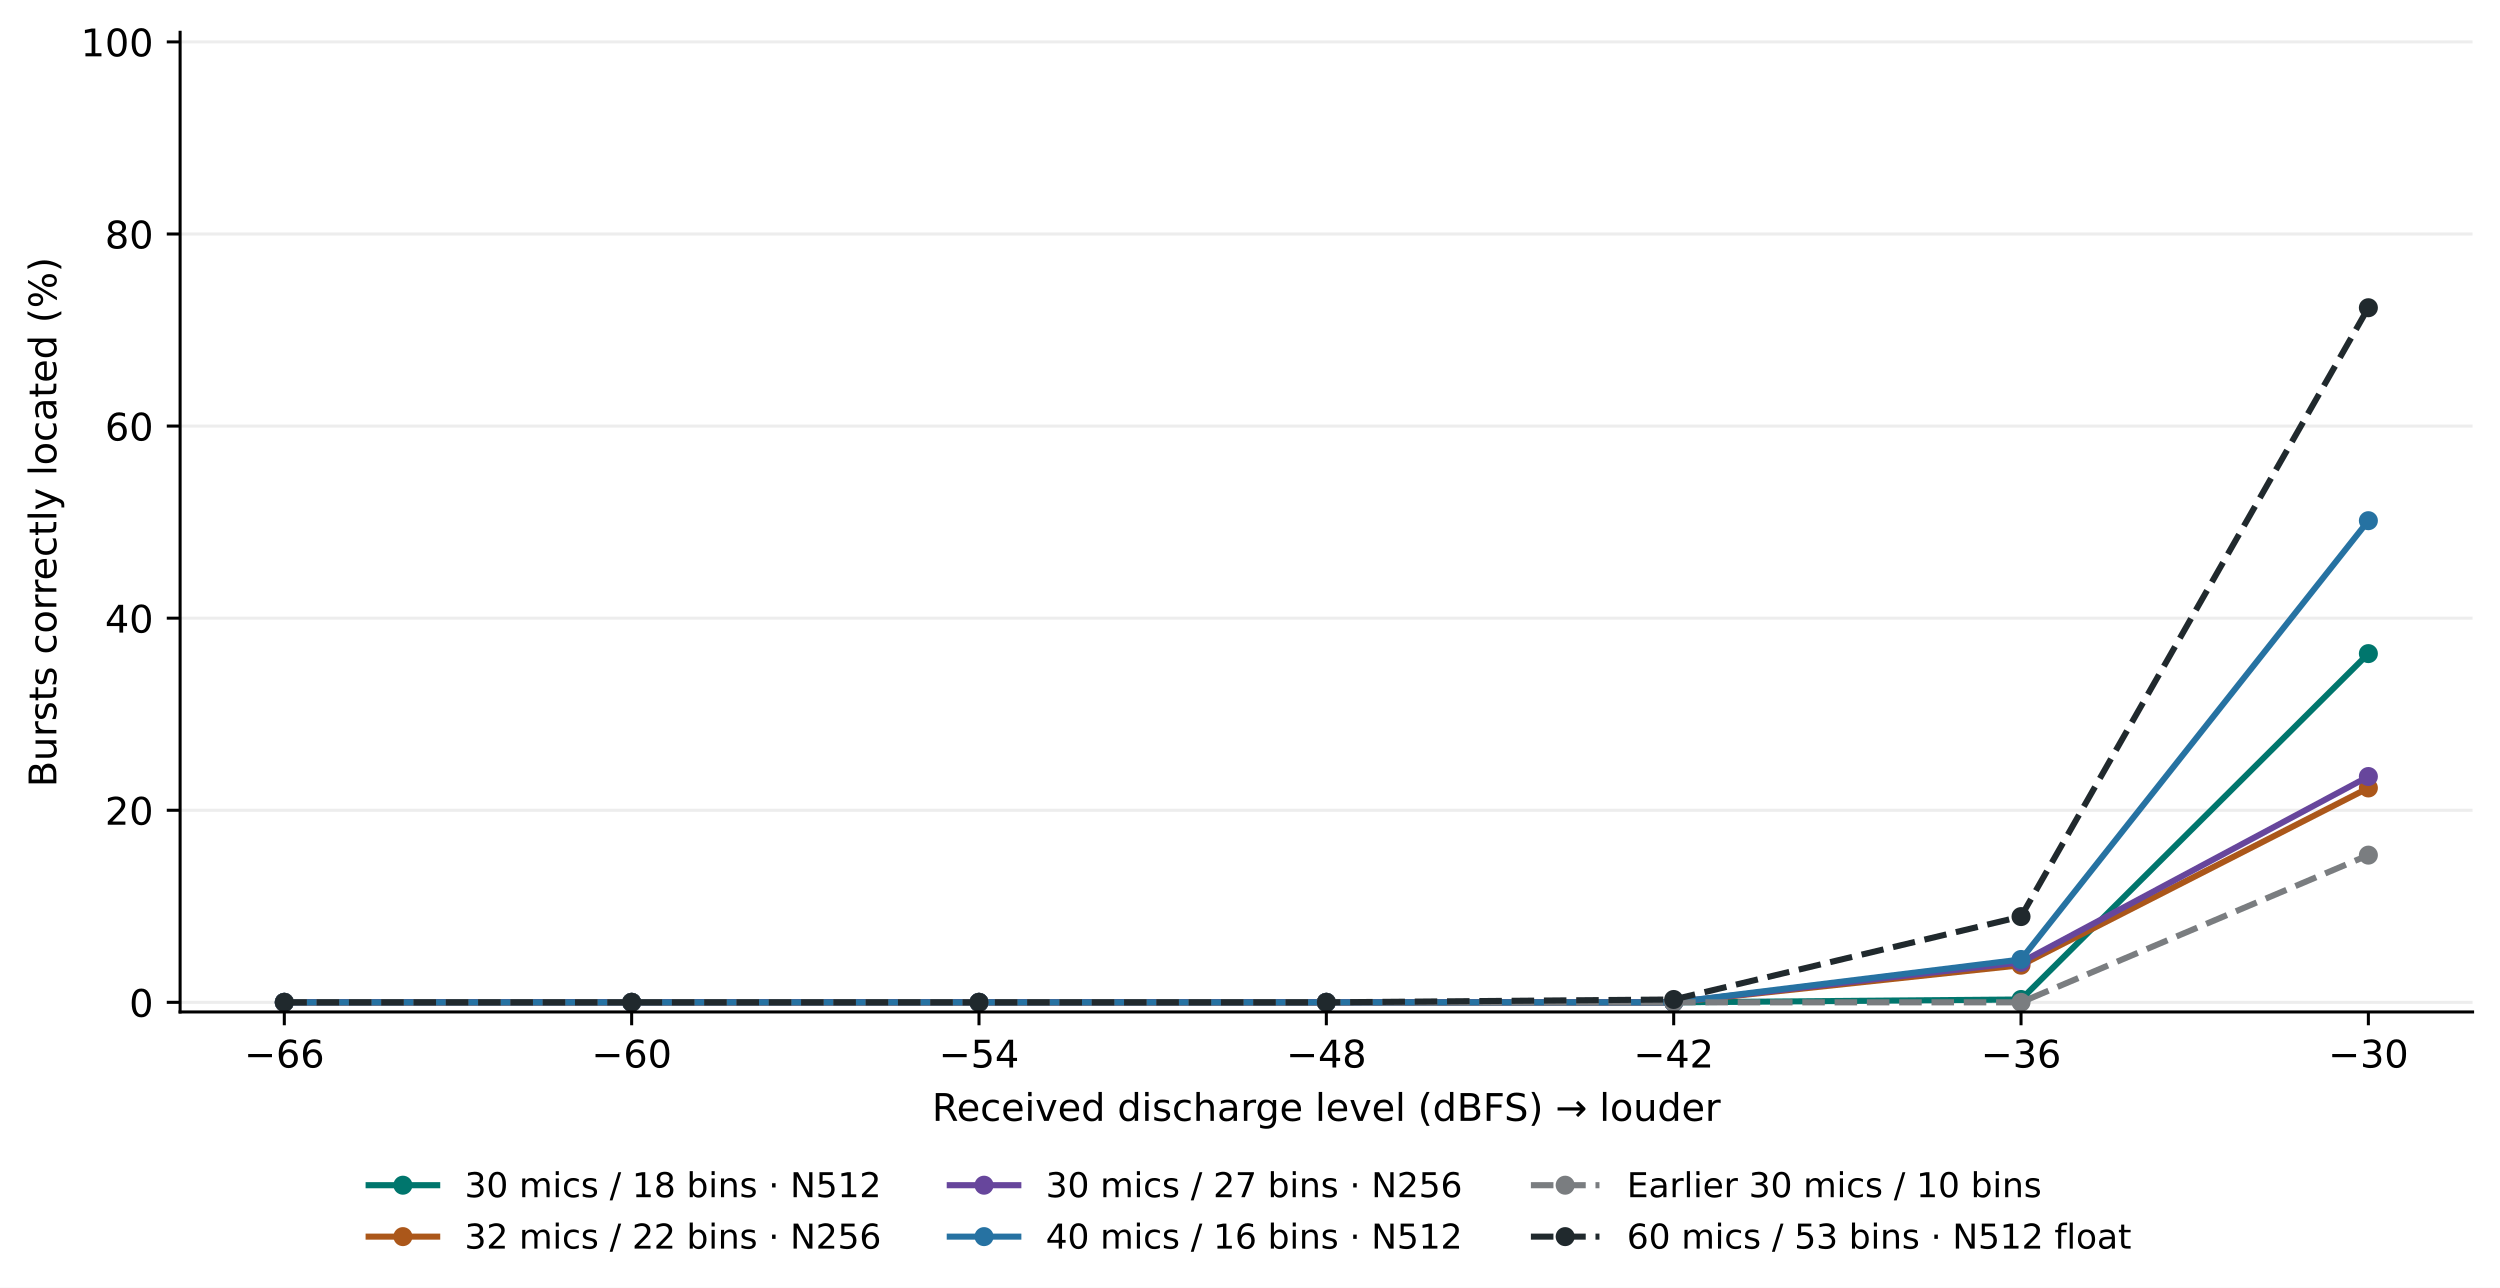
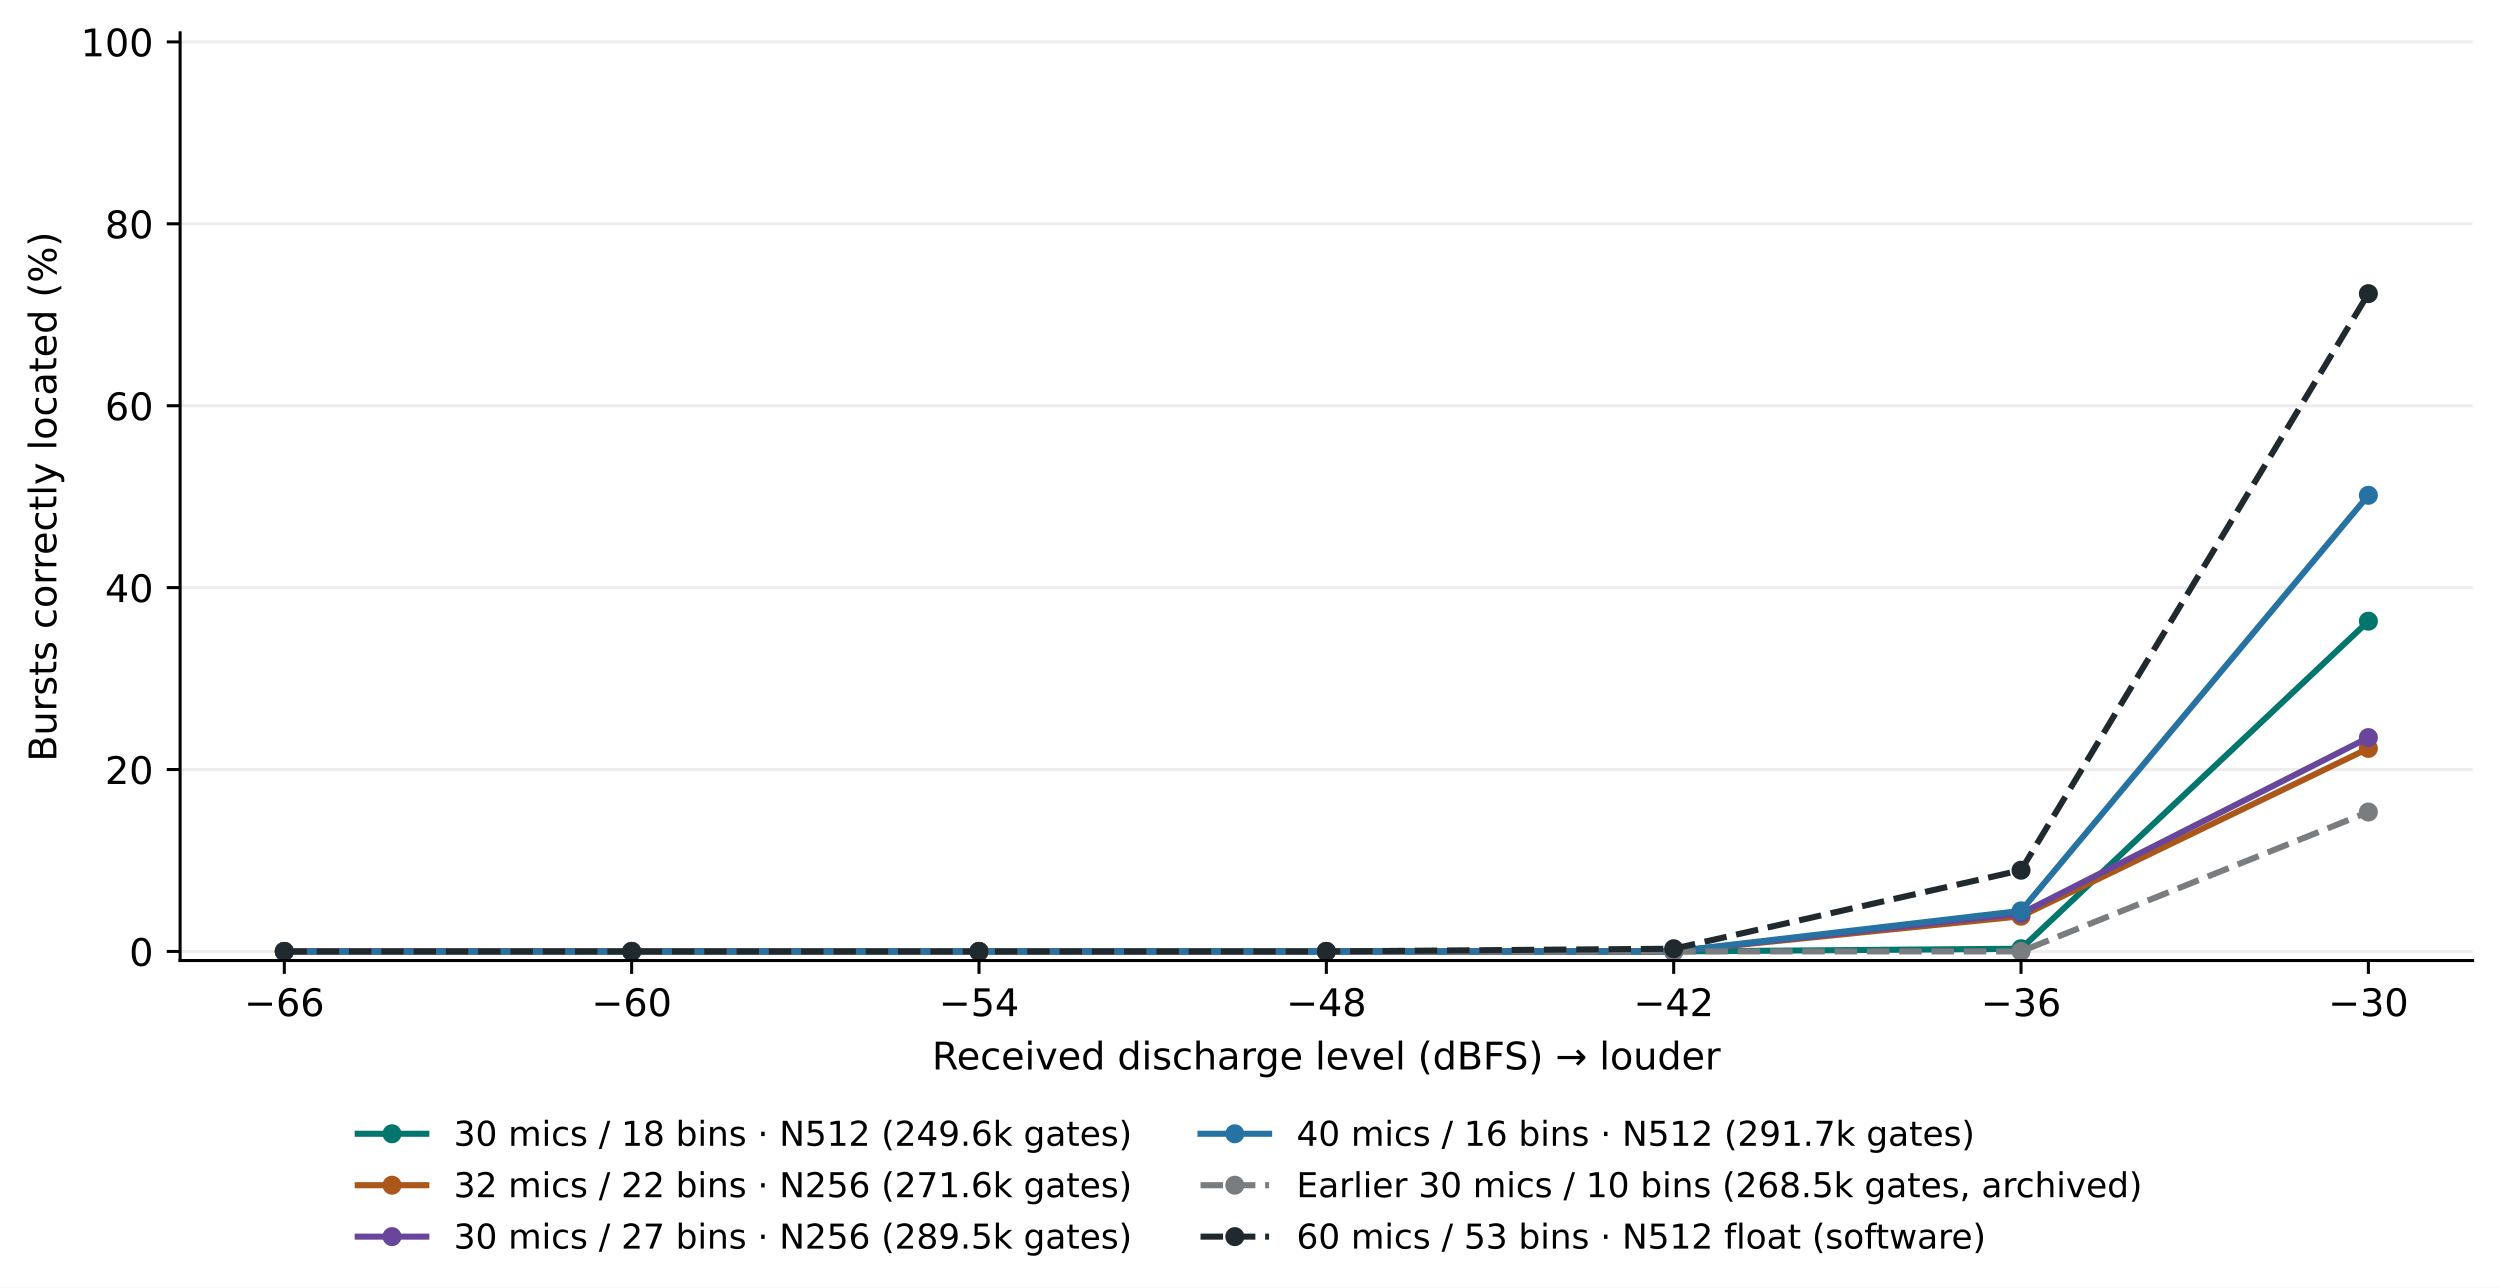
- <svg xmlns="http://www.w3.org/2000/svg" xmlns:xlink="http://www.w3.org/1999/xlink" width="656.4pt" height="338.1pt" viewBox="0 0 656.4 338.1" version="1.1">
+ <svg xmlns="http://www.w3.org/2000/svg" xmlns:xlink="http://www.w3.org/1999/xlink" width="656.4pt" height="338.101pt" viewBox="0 0 656.4 338.101" version="1.1">
  <defs>
    <style type="text/css">*{stroke-linejoin: round; stroke-linecap: butt}</style>
  </defs>
  <g id="figure_1">
    <g id="patch_1">
-       <path d="M 0 338.1  L 656.4 338.1  L 656.4 0  L 0 0  z " style="fill: #ffffff" />
+       <path d="M 0 338.101  L 656.4 338.101  L 656.4 0  L 0 0  z " style="fill: #ffffff" />
    </g>
    <g id="axes_1">
      <g id="patch_2">
-         <path d="M 47.288 265.697  L 649.2 265.697  L 649.2 8.477  L 47.288 8.477  z " style="fill: #ffffff" />
+         <path d="M 47.288 252.197  L 649.2 252.197  L 649.2 8.611  L 47.288 8.611  z " style="fill: #ffffff" />
      </g>
      <g id="matplotlib.axis_1">
        <g id="xtick_1">
          <g id="line2d_1">
            <defs>
              <path id="md88c1890b0" d="M 0 0  L 0 3.5  " style="stroke: #000000; stroke-width: 0.8" />
            </defs>
            <g>
-               <use xlink:href="#md88c1890b0" x="74.648" y="265.697" style="stroke: #000000; stroke-width: 0.8" />
+               <use xlink:href="#md88c1890b0" x="74.648" y="252.197" style="stroke: #000000; stroke-width: 0.8" />
            </g>
          </g>
          <g id="text_1">
-             <text style="font-size: 10px; font-family: 'DejaVu Sans'; text-anchor: middle" x="74.648" y="280.294" transform="rotate(-0 74.64788 280.2943)">−66</text>
+             <text style="font-size: 10px; font-family: 'DejaVu Sans'; text-anchor: middle" x="74.648" y="266.795" transform="rotate(-0 74.64788 266.7949)">−66</text>
          </g>
        </g>
        <g id="xtick_2">
          <g id="line2d_2">
            <g>
-               <use xlink:href="#md88c1890b0" x="165.847" y="265.697" style="stroke: #000000; stroke-width: 0.8" />
+               <use xlink:href="#md88c1890b0" x="165.847" y="252.197" style="stroke: #000000; stroke-width: 0.8" />
            </g>
          </g>
          <g id="text_2">
-             <text style="font-size: 10px; font-family: 'DejaVu Sans'; text-anchor: middle" x="165.847" y="280.294" transform="rotate(-0 165.8466 280.2943)">−60</text>
+             <text style="font-size: 10px; font-family: 'DejaVu Sans'; text-anchor: middle" x="165.847" y="266.795" transform="rotate(-0 165.8466 266.7949)">−60</text>
          </g>
        </g>
        <g id="xtick_3">
          <g id="line2d_3">
            <g>
-               <use xlink:href="#md88c1890b0" x="257.045" y="265.697" style="stroke: #000000; stroke-width: 0.8" />
+               <use xlink:href="#md88c1890b0" x="257.045" y="252.197" style="stroke: #000000; stroke-width: 0.8" />
            </g>
          </g>
          <g id="text_3">
-             <text style="font-size: 10px; font-family: 'DejaVu Sans'; text-anchor: middle" x="257.045" y="280.294" transform="rotate(-0 257.0452 280.2943)">−54</text>
+             <text style="font-size: 10px; font-family: 'DejaVu Sans'; text-anchor: middle" x="257.045" y="266.795" transform="rotate(-0 257.0452 266.7949)">−54</text>
          </g>
        </g>
        <g id="xtick_4">
          <g id="line2d_4">
            <g>
-               <use xlink:href="#md88c1890b0" x="348.244" y="265.697" style="stroke: #000000; stroke-width: 0.8" />
+               <use xlink:href="#md88c1890b0" x="348.244" y="252.197" style="stroke: #000000; stroke-width: 0.8" />
            </g>
          </g>
          <g id="text_4">
-             <text style="font-size: 10px; font-family: 'DejaVu Sans'; text-anchor: middle" x="348.244" y="280.294" transform="rotate(-0 348.2439 280.2943)">−48</text>
+             <text style="font-size: 10px; font-family: 'DejaVu Sans'; text-anchor: middle" x="348.244" y="266.795" transform="rotate(-0 348.2439 266.7949)">−48</text>
          </g>
        </g>
        <g id="xtick_5">
          <g id="line2d_5">
            <g>
-               <use xlink:href="#md88c1890b0" x="439.443" y="265.697" style="stroke: #000000; stroke-width: 0.8" />
+               <use xlink:href="#md88c1890b0" x="439.443" y="252.197" style="stroke: #000000; stroke-width: 0.8" />
            </g>
          </g>
          <g id="text_5">
-             <text style="font-size: 10px; font-family: 'DejaVu Sans'; text-anchor: middle" x="439.443" y="280.294" transform="rotate(-0 439.4426 280.2943)">−42</text>
+             <text style="font-size: 10px; font-family: 'DejaVu Sans'; text-anchor: middle" x="439.443" y="266.795" transform="rotate(-0 439.4426 266.7949)">−42</text>
          </g>
        </g>
        <g id="xtick_6">
          <g id="line2d_6">
            <g>
-               <use xlink:href="#md88c1890b0" x="530.641" y="265.697" style="stroke: #000000; stroke-width: 0.8" />
+               <use xlink:href="#md88c1890b0" x="530.641" y="252.197" style="stroke: #000000; stroke-width: 0.8" />
            </g>
          </g>
          <g id="text_6">
-             <text style="font-size: 10px; font-family: 'DejaVu Sans'; text-anchor: middle" x="530.641" y="280.294" transform="rotate(-0 530.6412 280.2943)">−36</text>
+             <text style="font-size: 10px; font-family: 'DejaVu Sans'; text-anchor: middle" x="530.641" y="266.795" transform="rotate(-0 530.6412 266.7949)">−36</text>
          </g>
        </g>
        <g id="xtick_7">
          <g id="line2d_7">
            <g>
-               <use xlink:href="#md88c1890b0" x="621.84" y="265.697" style="stroke: #000000; stroke-width: 0.8" />
+               <use xlink:href="#md88c1890b0" x="621.84" y="252.197" style="stroke: #000000; stroke-width: 0.8" />
            </g>
          </g>
          <g id="text_7">
-             <text style="font-size: 10px; font-family: 'DejaVu Sans'; text-anchor: middle" x="621.84" y="280.294" transform="rotate(-0 621.8399 280.2943)">−30</text>
+             <text style="font-size: 10px; font-family: 'DejaVu Sans'; text-anchor: middle" x="621.84" y="266.795" transform="rotate(-0 621.8399 266.7949)">−30</text>
          </g>
        </g>
        <g id="text_8">
-           <text style="font-size: 10px; font-family: 'DejaVu Sans'; text-anchor: middle" x="348.244" y="294.295" transform="rotate(-0 348.2439 294.2951)">Received discharge level (dBFS)  →  louder</text>
+           <text style="font-size: 10px; font-family: 'DejaVu Sans'; text-anchor: middle" x="348.244" y="280.796" transform="rotate(-0 348.2439 280.7957)">Received discharge level (dBFS)  →  louder</text>
        </g>
      </g>
      <g id="matplotlib.axis_2">
        <g id="ytick_1">
          <g id="line2d_8">
-             <path d="M 47.288 263.175  L 649.2 263.175  " clip-path="url(#p7f0cfb8338)" style="fill: none; stroke: #b0b0b0; stroke-opacity: 0.22; stroke-width: 0.8; stroke-linecap: square" />
+             <path d="M 47.288 249.809  L 649.2 249.809  " clip-path="url(#pa6c4d950ea)" style="fill: none; stroke: #b0b0b0; stroke-opacity: 0.22; stroke-width: 0.8; stroke-linecap: square" />
          </g>
          <g id="line2d_9">
            <defs>
              <path id="m0681916478" d="M 0 0  L -3.5 0  " style="stroke: #000000; stroke-width: 0.8" />
            </defs>
            <g>
-               <use xlink:href="#m0681916478" x="47.288" y="263.175" style="stroke: #000000; stroke-width: 0.8" />
+               <use xlink:href="#m0681916478" x="47.288" y="249.809" style="stroke: #000000; stroke-width: 0.8" />
            </g>
          </g>
          <g id="text_9">
-             <text style="font-size: 10px; font-family: 'DejaVu Sans'; text-anchor: end" x="40.288" y="266.974" transform="rotate(-0 40.28828 266.9737)">0</text>
+             <text style="font-size: 10px; font-family: 'DejaVu Sans'; text-anchor: end" x="40.288" y="253.608" transform="rotate(-0 40.28828 253.608)">0</text>
          </g>
        </g>
        <g id="ytick_2">
          <g id="line2d_10">
-             <path d="M 47.288 212.74  L 649.2 212.74  " clip-path="url(#p7f0cfb8338)" style="fill: none; stroke: #b0b0b0; stroke-opacity: 0.22; stroke-width: 0.8; stroke-linecap: square" />
+             <path d="M 47.288 202.047  L 649.2 202.047  " clip-path="url(#pa6c4d950ea)" style="fill: none; stroke: #b0b0b0; stroke-opacity: 0.22; stroke-width: 0.8; stroke-linecap: square" />
          </g>
          <g id="line2d_11">
            <g>
-               <use xlink:href="#m0681916478" x="47.288" y="212.74" style="stroke: #000000; stroke-width: 0.8" />
+               <use xlink:href="#m0681916478" x="47.288" y="202.047" style="stroke: #000000; stroke-width: 0.8" />
            </g>
          </g>
          <g id="text_10">
-             <text style="font-size: 10px; font-family: 'DejaVu Sans'; text-anchor: end" x="40.288" y="216.538" transform="rotate(-0 40.28828 216.5385)">20</text>
+             <text style="font-size: 10px; font-family: 'DejaVu Sans'; text-anchor: end" x="40.288" y="205.846" transform="rotate(-0 40.28828 205.8459)">20</text>
          </g>
        </g>
        <g id="ytick_3">
          <g id="line2d_12">
-             <path d="M 47.288 162.304  L 649.2 162.304  " clip-path="url(#p7f0cfb8338)" style="fill: none; stroke: #b0b0b0; stroke-opacity: 0.22; stroke-width: 0.8; stroke-linecap: square" />
+             <path d="M 47.288 154.285  L 649.2 154.285  " clip-path="url(#pa6c4d950ea)" style="fill: none; stroke: #b0b0b0; stroke-opacity: 0.22; stroke-width: 0.8; stroke-linecap: square" />
          </g>
          <g id="line2d_13">
            <g>
-               <use xlink:href="#m0681916478" x="47.288" y="162.304" style="stroke: #000000; stroke-width: 0.8" />
+               <use xlink:href="#m0681916478" x="47.288" y="154.285" style="stroke: #000000; stroke-width: 0.8" />
            </g>
          </g>
          <g id="text_11">
-             <text style="font-size: 10px; font-family: 'DejaVu Sans'; text-anchor: end" x="40.288" y="166.103" transform="rotate(-0 40.28828 166.1033)">40</text>
+             <text style="font-size: 10px; font-family: 'DejaVu Sans'; text-anchor: end" x="40.288" y="158.084" transform="rotate(-0 40.28828 158.0838)">40</text>
          </g>
        </g>
        <g id="ytick_4">
          <g id="line2d_14">
-             <path d="M 47.288 111.869  L 649.2 111.869  " clip-path="url(#p7f0cfb8338)" style="fill: none; stroke: #b0b0b0; stroke-opacity: 0.22; stroke-width: 0.8; stroke-linecap: square" />
+             <path d="M 47.288 106.523  L 649.2 106.523  " clip-path="url(#pa6c4d950ea)" style="fill: none; stroke: #b0b0b0; stroke-opacity: 0.22; stroke-width: 0.8; stroke-linecap: square" />
          </g>
          <g id="line2d_15">
            <g>
-               <use xlink:href="#m0681916478" x="47.288" y="111.869" style="stroke: #000000; stroke-width: 0.8" />
+               <use xlink:href="#m0681916478" x="47.288" y="106.523" style="stroke: #000000; stroke-width: 0.8" />
            </g>
          </g>
          <g id="text_12">
-             <text style="font-size: 10px; font-family: 'DejaVu Sans'; text-anchor: end" x="40.288" y="115.668" transform="rotate(-0 40.28828 115.6681)">60</text>
+             <text style="font-size: 10px; font-family: 'DejaVu Sans'; text-anchor: end" x="40.288" y="110.322" transform="rotate(-0 40.28828 110.3218)">60</text>
          </g>
        </g>
        <g id="ytick_5">
          <g id="line2d_16">
-             <path d="M 47.288 61.434  L 649.2 61.434  " clip-path="url(#p7f0cfb8338)" style="fill: none; stroke: #b0b0b0; stroke-opacity: 0.22; stroke-width: 0.8; stroke-linecap: square" />
+             <path d="M 47.288 58.761  L 649.2 58.761  " clip-path="url(#pa6c4d950ea)" style="fill: none; stroke: #b0b0b0; stroke-opacity: 0.22; stroke-width: 0.8; stroke-linecap: square" />
          </g>
          <g id="line2d_17">
            <g>
-               <use xlink:href="#m0681916478" x="47.288" y="61.434" style="stroke: #000000; stroke-width: 0.8" />
+               <use xlink:href="#m0681916478" x="47.288" y="58.761" style="stroke: #000000; stroke-width: 0.8" />
            </g>
          </g>
          <g id="text_13">
-             <text style="font-size: 10px; font-family: 'DejaVu Sans'; text-anchor: end" x="40.288" y="65.233" transform="rotate(-0 40.28828 65.23287)">80</text>
+             <text style="font-size: 10px; font-family: 'DejaVu Sans'; text-anchor: end" x="40.288" y="62.56" transform="rotate(-0 40.28828 62.55972)">80</text>
          </g>
        </g>
        <g id="ytick_6">
          <g id="line2d_18">
-             <path d="M 47.288 10.999  L 649.2 10.999  " clip-path="url(#p7f0cfb8338)" style="fill: none; stroke: #b0b0b0; stroke-opacity: 0.22; stroke-width: 0.8; stroke-linecap: square" />
+             <path d="M 47.288 10.999  L 649.2 10.999  " clip-path="url(#pa6c4d950ea)" style="fill: none; stroke: #b0b0b0; stroke-opacity: 0.22; stroke-width: 0.8; stroke-linecap: square" />
          </g>
          <g id="line2d_19">
            <g>
              <use xlink:href="#m0681916478" x="47.288" y="10.999" style="stroke: #000000; stroke-width: 0.8" />
            </g>
          </g>
          <g id="text_14">
            <text style="font-size: 10px; font-family: 'DejaVu Sans'; text-anchor: end" x="40.288" y="14.798" transform="rotate(-0 40.28828 14.79766)">100</text>
          </g>
        </g>
        <g id="text_15">
-           <text style="font-size: 10px; font-family: 'DejaVu Sans'; text-anchor: middle" x="14.798" y="137.087" transform="rotate(-90 14.79844 137.0869)">Bursts correctly located (%)</text>
+           <text style="font-size: 10px; font-family: 'DejaVu Sans'; text-anchor: middle" x="14.798" y="130.404" transform="rotate(-90 14.79844 130.404)">Bursts correctly located (%)</text>
        </g>
      </g>
      <g id="line2d_20">
-         <path d="M 74.648 263.175  L 165.847 263.175  L 257.045 263.175  L 348.244 263.175  L 439.443 263.175  L 530.641 262.424  L 621.84 171.611  " clip-path="url(#p7f0cfb8338)" style="fill: none; stroke: #00766d; stroke-width: 1.6; stroke-linecap: square" />
+         <path d="M 74.648 249.809  L 165.847 249.809  L 257.045 249.809  L 348.244 249.809  L 439.443 249.809  L 530.641 249.098  L 621.84 163.098  " clip-path="url(#pa6c4d950ea)" style="fill: none; stroke: #00766d; stroke-width: 1.6; stroke-linecap: square" />
        <defs>
          <path id="m8896fcf785" d="M 0 2  C 0.53 2 1.039 1.789 1.414 1.414  C 1.789 1.039 2 0.53 2 0  C 2 -0.53 1.789 -1.039 1.414 -1.414  C 1.039 -1.789 0.53 -2 0 -2  C -0.53 -2 -1.039 -1.789 -1.414 -1.414  C -1.789 -1.039 -2 -0.53 -2 0  C -2 0.53 -1.789 1.039 -1.414 1.414  C -1.039 1.789 -0.53 2 0 2  z " style="stroke: #00766d" />
        </defs>
-         <g clip-path="url(#p7f0cfb8338)">
-           <use xlink:href="#m8896fcf785" x="74.648" y="263.175" style="fill: #00766d; stroke: #00766d" />
-           <use xlink:href="#m8896fcf785" x="165.847" y="263.175" style="fill: #00766d; stroke: #00766d" />
-           <use xlink:href="#m8896fcf785" x="257.045" y="263.175" style="fill: #00766d; stroke: #00766d" />
-           <use xlink:href="#m8896fcf785" x="348.244" y="263.175" style="fill: #00766d; stroke: #00766d" />
-           <use xlink:href="#m8896fcf785" x="439.443" y="263.175" style="fill: #00766d; stroke: #00766d" />
-           <use xlink:href="#m8896fcf785" x="530.641" y="262.424" style="fill: #00766d; stroke: #00766d" />
-           <use xlink:href="#m8896fcf785" x="621.84" y="171.611" style="fill: #00766d; stroke: #00766d" />
+         <g clip-path="url(#pa6c4d950ea)">
+           <use xlink:href="#m8896fcf785" x="74.648" y="249.809" style="fill: #00766d; stroke: #00766d" />
+           <use xlink:href="#m8896fcf785" x="165.847" y="249.809" style="fill: #00766d; stroke: #00766d" />
+           <use xlink:href="#m8896fcf785" x="257.045" y="249.809" style="fill: #00766d; stroke: #00766d" />
+           <use xlink:href="#m8896fcf785" x="348.244" y="249.809" style="fill: #00766d; stroke: #00766d" />
+           <use xlink:href="#m8896fcf785" x="439.443" y="249.809" style="fill: #00766d; stroke: #00766d" />
+           <use xlink:href="#m8896fcf785" x="530.641" y="249.098" style="fill: #00766d; stroke: #00766d" />
+           <use xlink:href="#m8896fcf785" x="621.84" y="163.098" style="fill: #00766d; stroke: #00766d" />
        </g>
      </g>
      <g id="line2d_21">
-         <path d="M 74.648 263.175  L 165.847 263.175  L 257.045 263.175  L 348.244 263.175  L 439.443 263.175  L 530.641 253.418  L 621.84 206.886  " clip-path="url(#p7f0cfb8338)" style="fill: none; stroke: #ab571a; stroke-width: 1.6; stroke-linecap: square" />
+         <path d="M 74.648 249.809  L 165.847 249.809  L 257.045 249.809  L 348.244 249.809  L 439.443 249.809  L 530.641 240.569  L 621.84 196.503  " clip-path="url(#pa6c4d950ea)" style="fill: none; stroke: #ab571a; stroke-width: 1.6; stroke-linecap: square" />
        <defs>
          <path id="mf5d47742c9" d="M 0 2  C 0.53 2 1.039 1.789 1.414 1.414  C 1.789 1.039 2 0.53 2 0  C 2 -0.53 1.789 -1.039 1.414 -1.414  C 1.039 -1.789 0.53 -2 0 -2  C -0.53 -2 -1.039 -1.789 -1.414 -1.414  C -1.789 -1.039 -2 -0.53 -2 0  C -2 0.53 -1.789 1.039 -1.414 1.414  C -1.039 1.789 -0.53 2 0 2  z " style="stroke: #ab571a" />
        </defs>
-         <g clip-path="url(#p7f0cfb8338)">
-           <use xlink:href="#mf5d47742c9" x="74.648" y="263.175" style="fill: #ab571a; stroke: #ab571a" />
-           <use xlink:href="#mf5d47742c9" x="165.847" y="263.175" style="fill: #ab571a; stroke: #ab571a" />
-           <use xlink:href="#mf5d47742c9" x="257.045" y="263.175" style="fill: #ab571a; stroke: #ab571a" />
-           <use xlink:href="#mf5d47742c9" x="348.244" y="263.175" style="fill: #ab571a; stroke: #ab571a" />
-           <use xlink:href="#mf5d47742c9" x="439.443" y="263.175" style="fill: #ab571a; stroke: #ab571a" />
-           <use xlink:href="#mf5d47742c9" x="530.641" y="253.418" style="fill: #ab571a; stroke: #ab571a" />
-           <use xlink:href="#mf5d47742c9" x="621.84" y="206.886" style="fill: #ab571a; stroke: #ab571a" />
+         <g clip-path="url(#pa6c4d950ea)">
+           <use xlink:href="#mf5d47742c9" x="74.648" y="249.809" style="fill: #ab571a; stroke: #ab571a" />
+           <use xlink:href="#mf5d47742c9" x="165.847" y="249.809" style="fill: #ab571a; stroke: #ab571a" />
+           <use xlink:href="#mf5d47742c9" x="257.045" y="249.809" style="fill: #ab571a; stroke: #ab571a" />
+           <use xlink:href="#mf5d47742c9" x="348.244" y="249.809" style="fill: #ab571a; stroke: #ab571a" />
+           <use xlink:href="#mf5d47742c9" x="439.443" y="249.809" style="fill: #ab571a; stroke: #ab571a" />
+           <use xlink:href="#mf5d47742c9" x="530.641" y="240.569" style="fill: #ab571a; stroke: #ab571a" />
+           <use xlink:href="#mf5d47742c9" x="621.84" y="196.503" style="fill: #ab571a; stroke: #ab571a" />
        </g>
      </g>
      <g id="line2d_22">
-         <path d="M 74.648 263.175  L 165.847 263.175  L 257.045 263.175  L 348.244 263.175  L 439.443 263.175  L 530.641 252.668  L 621.84 203.883  " clip-path="url(#p7f0cfb8338)" style="fill: none; stroke: #67469c; stroke-width: 1.6; stroke-linecap: square" />
+         <path d="M 74.648 249.809  L 165.847 249.809  L 257.045 249.809  L 348.244 249.809  L 439.443 249.809  L 530.641 239.859  L 621.84 193.66  " clip-path="url(#pa6c4d950ea)" style="fill: none; stroke: #67469c; stroke-width: 1.6; stroke-linecap: square" />
        <defs>
          <path id="m5f83243d84" d="M 0 2  C 0.53 2 1.039 1.789 1.414 1.414  C 1.789 1.039 2 0.53 2 0  C 2 -0.53 1.789 -1.039 1.414 -1.414  C 1.039 -1.789 0.53 -2 0 -2  C -0.53 -2 -1.039 -1.789 -1.414 -1.414  C -1.789 -1.039 -2 -0.53 -2 0  C -2 0.53 -1.789 1.039 -1.414 1.414  C -1.039 1.789 -0.53 2 0 2  z " style="stroke: #67469c" />
        </defs>
-         <g clip-path="url(#p7f0cfb8338)">
-           <use xlink:href="#m5f83243d84" x="74.648" y="263.175" style="fill: #67469c; stroke: #67469c" />
-           <use xlink:href="#m5f83243d84" x="165.847" y="263.175" style="fill: #67469c; stroke: #67469c" />
-           <use xlink:href="#m5f83243d84" x="257.045" y="263.175" style="fill: #67469c; stroke: #67469c" />
-           <use xlink:href="#m5f83243d84" x="348.244" y="263.175" style="fill: #67469c; stroke: #67469c" />
-           <use xlink:href="#m5f83243d84" x="439.443" y="263.175" style="fill: #67469c; stroke: #67469c" />
-           <use xlink:href="#m5f83243d84" x="530.641" y="252.668" style="fill: #67469c; stroke: #67469c" />
-           <use xlink:href="#m5f83243d84" x="621.84" y="203.883" style="fill: #67469c; stroke: #67469c" />
+         <g clip-path="url(#pa6c4d950ea)">
+           <use xlink:href="#m5f83243d84" x="74.648" y="249.809" style="fill: #67469c; stroke: #67469c" />
+           <use xlink:href="#m5f83243d84" x="165.847" y="249.809" style="fill: #67469c; stroke: #67469c" />
+           <use xlink:href="#m5f83243d84" x="257.045" y="249.809" style="fill: #67469c; stroke: #67469c" />
+           <use xlink:href="#m5f83243d84" x="348.244" y="249.809" style="fill: #67469c; stroke: #67469c" />
+           <use xlink:href="#m5f83243d84" x="439.443" y="249.809" style="fill: #67469c; stroke: #67469c" />
+           <use xlink:href="#m5f83243d84" x="530.641" y="239.859" style="fill: #67469c; stroke: #67469c" />
+           <use xlink:href="#m5f83243d84" x="621.84" y="193.66" style="fill: #67469c; stroke: #67469c" />
        </g>
      </g>
      <g id="line2d_23">
-         <path d="M 74.648 263.175  L 165.847 263.175  L 257.045 263.175  L 348.244 263.175  L 439.443 263.175  L 530.641 251.917  L 621.84 136.712  " clip-path="url(#p7f0cfb8338)" style="fill: none; stroke: #2672a2; stroke-width: 1.6; stroke-linecap: square" />
+         <path d="M 74.648 249.809  L 165.847 249.809  L 257.045 249.809  L 348.244 249.809  L 439.443 249.809  L 530.641 239.148  L 621.84 130.049  " clip-path="url(#pa6c4d950ea)" style="fill: none; stroke: #2672a2; stroke-width: 1.6; stroke-linecap: square" />
        <defs>
          <path id="m8eabd62fed" d="M 0 2  C 0.53 2 1.039 1.789 1.414 1.414  C 1.789 1.039 2 0.53 2 0  C 2 -0.53 1.789 -1.039 1.414 -1.414  C 1.039 -1.789 0.53 -2 0 -2  C -0.53 -2 -1.039 -1.789 -1.414 -1.414  C -1.789 -1.039 -2 -0.53 -2 0  C -2 0.53 -1.789 1.039 -1.414 1.414  C -1.039 1.789 -0.53 2 0 2  z " style="stroke: #2672a2" />
        </defs>
-         <g clip-path="url(#p7f0cfb8338)">
-           <use xlink:href="#m8eabd62fed" x="74.648" y="263.175" style="fill: #2672a2; stroke: #2672a2" />
-           <use xlink:href="#m8eabd62fed" x="165.847" y="263.175" style="fill: #2672a2; stroke: #2672a2" />
-           <use xlink:href="#m8eabd62fed" x="257.045" y="263.175" style="fill: #2672a2; stroke: #2672a2" />
-           <use xlink:href="#m8eabd62fed" x="348.244" y="263.175" style="fill: #2672a2; stroke: #2672a2" />
-           <use xlink:href="#m8eabd62fed" x="439.443" y="263.175" style="fill: #2672a2; stroke: #2672a2" />
-           <use xlink:href="#m8eabd62fed" x="530.641" y="251.917" style="fill: #2672a2; stroke: #2672a2" />
-           <use xlink:href="#m8eabd62fed" x="621.84" y="136.712" style="fill: #2672a2; stroke: #2672a2" />
+         <g clip-path="url(#pa6c4d950ea)">
+           <use xlink:href="#m8eabd62fed" x="74.648" y="249.809" style="fill: #2672a2; stroke: #2672a2" />
+           <use xlink:href="#m8eabd62fed" x="165.847" y="249.809" style="fill: #2672a2; stroke: #2672a2" />
+           <use xlink:href="#m8eabd62fed" x="257.045" y="249.809" style="fill: #2672a2; stroke: #2672a2" />
+           <use xlink:href="#m8eabd62fed" x="348.244" y="249.809" style="fill: #2672a2; stroke: #2672a2" />
+           <use xlink:href="#m8eabd62fed" x="439.443" y="249.809" style="fill: #2672a2; stroke: #2672a2" />
+           <use xlink:href="#m8eabd62fed" x="530.641" y="239.148" style="fill: #2672a2; stroke: #2672a2" />
+           <use xlink:href="#m8eabd62fed" x="621.84" y="130.049" style="fill: #2672a2; stroke: #2672a2" />
        </g>
      </g>
      <g id="line2d_24">
-         <path d="M 74.648 263.175  L 165.847 263.175  L 257.045 263.175  L 348.244 263.175  L 439.443 263.175  L 530.641 263.175  L 621.84 224.523  " clip-path="url(#p7f0cfb8338)" style="fill: none; stroke-dasharray: 5.92,2.56; stroke-dashoffset: 0; stroke: #7a7d80; stroke-width: 1.6" />
+         <path d="M 74.648 249.809  L 165.847 249.809  L 257.045 249.809  L 348.244 249.809  L 439.443 249.809  L 530.641 249.809  L 621.84 213.206  " clip-path="url(#pa6c4d950ea)" style="fill: none; stroke-dasharray: 5.92,2.56; stroke-dashoffset: 0; stroke: #7a7d80; stroke-width: 1.6" />
        <defs>
          <path id="m5ce2905289" d="M 0 2  C 0.53 2 1.039 1.789 1.414 1.414  C 1.789 1.039 2 0.53 2 0  C 2 -0.53 1.789 -1.039 1.414 -1.414  C 1.039 -1.789 0.53 -2 0 -2  C -0.53 -2 -1.039 -1.789 -1.414 -1.414  C -1.789 -1.039 -2 -0.53 -2 0  C -2 0.53 -1.789 1.039 -1.414 1.414  C -1.039 1.789 -0.53 2 0 2  z " style="stroke: #7a7d80" />
        </defs>
-         <g clip-path="url(#p7f0cfb8338)">
-           <use xlink:href="#m5ce2905289" x="74.648" y="263.175" style="fill: #7a7d80; stroke: #7a7d80" />
-           <use xlink:href="#m5ce2905289" x="165.847" y="263.175" style="fill: #7a7d80; stroke: #7a7d80" />
-           <use xlink:href="#m5ce2905289" x="257.045" y="263.175" style="fill: #7a7d80; stroke: #7a7d80" />
-           <use xlink:href="#m5ce2905289" x="348.244" y="263.175" style="fill: #7a7d80; stroke: #7a7d80" />
-           <use xlink:href="#m5ce2905289" x="439.443" y="263.175" style="fill: #7a7d80; stroke: #7a7d80" />
-           <use xlink:href="#m5ce2905289" x="530.641" y="263.175" style="fill: #7a7d80; stroke: #7a7d80" />
-           <use xlink:href="#m5ce2905289" x="621.84" y="224.523" style="fill: #7a7d80; stroke: #7a7d80" />
+         <g clip-path="url(#pa6c4d950ea)">
+           <use xlink:href="#m5ce2905289" x="74.648" y="249.809" style="fill: #7a7d80; stroke: #7a7d80" />
+           <use xlink:href="#m5ce2905289" x="165.847" y="249.809" style="fill: #7a7d80; stroke: #7a7d80" />
+           <use xlink:href="#m5ce2905289" x="257.045" y="249.809" style="fill: #7a7d80; stroke: #7a7d80" />
+           <use xlink:href="#m5ce2905289" x="348.244" y="249.809" style="fill: #7a7d80; stroke: #7a7d80" />
+           <use xlink:href="#m5ce2905289" x="439.443" y="249.809" style="fill: #7a7d80; stroke: #7a7d80" />
+           <use xlink:href="#m5ce2905289" x="530.641" y="249.809" style="fill: #7a7d80; stroke: #7a7d80" />
+           <use xlink:href="#m5ce2905289" x="621.84" y="213.206" style="fill: #7a7d80; stroke: #7a7d80" />
        </g>
      </g>
      <g id="line2d_25">
-         <path d="M 74.648 263.175  L 165.847 263.175  L 257.045 263.175  L 348.244 263.175  L 439.443 262.424  L 530.641 240.659  L 621.84 80.798  " clip-path="url(#p7f0cfb8338)" style="fill: none; stroke-dasharray: 5.92,2.56; stroke-dashoffset: 0; stroke: #20292d; stroke-width: 1.6" />
+         <path d="M 74.648 249.809  L 165.847 249.809  L 257.045 249.809  L 348.244 249.809  L 439.443 249.098  L 530.641 228.487  L 621.84 77.098  " clip-path="url(#pa6c4d950ea)" style="fill: none; stroke-dasharray: 5.92,2.56; stroke-dashoffset: 0; stroke: #20292d; stroke-width: 1.6" />
        <defs>
          <path id="m33e4018a4c" d="M 0 2  C 0.53 2 1.039 1.789 1.414 1.414  C 1.789 1.039 2 0.53 2 0  C 2 -0.53 1.789 -1.039 1.414 -1.414  C 1.039 -1.789 0.53 -2 0 -2  C -0.53 -2 -1.039 -1.789 -1.414 -1.414  C -1.789 -1.039 -2 -0.53 -2 0  C -2 0.53 -1.789 1.039 -1.414 1.414  C -1.039 1.789 -0.53 2 0 2  z " style="stroke: #20292d" />
        </defs>
-         <g clip-path="url(#p7f0cfb8338)">
-           <use xlink:href="#m33e4018a4c" x="74.648" y="263.175" style="fill: #20292d; stroke: #20292d" />
-           <use xlink:href="#m33e4018a4c" x="165.847" y="263.175" style="fill: #20292d; stroke: #20292d" />
-           <use xlink:href="#m33e4018a4c" x="257.045" y="263.175" style="fill: #20292d; stroke: #20292d" />
-           <use xlink:href="#m33e4018a4c" x="348.244" y="263.175" style="fill: #20292d; stroke: #20292d" />
-           <use xlink:href="#m33e4018a4c" x="439.443" y="262.424" style="fill: #20292d; stroke: #20292d" />
-           <use xlink:href="#m33e4018a4c" x="530.641" y="240.659" style="fill: #20292d; stroke: #20292d" />
-           <use xlink:href="#m33e4018a4c" x="621.84" y="80.798" style="fill: #20292d; stroke: #20292d" />
+         <g clip-path="url(#pa6c4d950ea)">
+           <use xlink:href="#m33e4018a4c" x="74.648" y="249.809" style="fill: #20292d; stroke: #20292d" />
+           <use xlink:href="#m33e4018a4c" x="165.847" y="249.809" style="fill: #20292d; stroke: #20292d" />
+           <use xlink:href="#m33e4018a4c" x="257.045" y="249.809" style="fill: #20292d; stroke: #20292d" />
+           <use xlink:href="#m33e4018a4c" x="348.244" y="249.809" style="fill: #20292d; stroke: #20292d" />
+           <use xlink:href="#m33e4018a4c" x="439.443" y="249.098" style="fill: #20292d; stroke: #20292d" />
+           <use xlink:href="#m33e4018a4c" x="530.641" y="228.487" style="fill: #20292d; stroke: #20292d" />
+           <use xlink:href="#m33e4018a4c" x="621.84" y="77.098" style="fill: #20292d; stroke: #20292d" />
        </g>
      </g>
      <g id="patch_3">
-         <path d="M 47.288 265.697  L 47.288 8.477  " style="fill: none; stroke: #000000; stroke-width: 0.8; stroke-linejoin: miter; stroke-linecap: square" />
+         <path d="M 47.288 252.197  L 47.288 8.611  " style="fill: none; stroke: #000000; stroke-width: 0.8; stroke-linejoin: miter; stroke-linecap: square" />
      </g>
      <g id="patch_4">
-         <path d="M 47.288 265.697  L 649.2 265.697  " style="fill: none; stroke: #000000; stroke-width: 0.8; stroke-linejoin: miter; stroke-linecap: square" />
+         <path d="M 47.288 252.197  L 649.2 252.197  " style="fill: none; stroke: #000000; stroke-width: 0.8; stroke-linejoin: miter; stroke-linecap: square" />
      </g>
    </g>
    <g id="legend_1">
      <g id="line2d_26">
-         <path d="M 96.789 311.187  L 105.789 311.187  L 114.789 311.187  " style="fill: none; stroke: #00766d; stroke-width: 1.6; stroke-linecap: square" />
-         <g>
-           <use xlink:href="#m8896fcf785" x="105.789" y="311.187" style="fill: #00766d; stroke: #00766d" />
+         <path d="M 93.927 297.687  L 102.927 297.687  L 111.927 297.687  " style="fill: none; stroke: #00766d; stroke-width: 1.6; stroke-linecap: square" />
+         <g>
+           <use xlink:href="#m8896fcf785" x="102.927" y="297.687" style="fill: #00766d; stroke: #00766d" />
        </g>
      </g>
      <g id="text_16">
-         <text style="font-size: 9px; font-family: 'DejaVu Sans'; text-anchor: start" x="121.989" y="314.337" transform="rotate(-0 121.9887 314.3367)">30 mics / 18 bins · N512</text>
+         <text style="font-size: 9px; font-family: 'DejaVu Sans'; text-anchor: start" x="119.127" y="300.837" transform="rotate(-0 119.1269 300.8373)">30 mics / 18 bins · N512 (249.6k gates)</text>
      </g>
      <g id="line2d_27">
-         <path d="M 96.789 324.687  L 105.789 324.687  L 114.789 324.687  " style="fill: none; stroke: #ab571a; stroke-width: 1.6; stroke-linecap: square" />
-         <g>
-           <use xlink:href="#mf5d47742c9" x="105.789" y="324.687" style="fill: #ab571a; stroke: #ab571a" />
+         <path d="M 93.927 311.188  L 102.927 311.188  L 111.927 311.188  " style="fill: none; stroke: #ab571a; stroke-width: 1.6; stroke-linecap: square" />
+         <g>
+           <use xlink:href="#mf5d47742c9" x="102.927" y="311.188" style="fill: #ab571a; stroke: #ab571a" />
        </g>
      </g>
      <g id="text_17">
-         <text style="font-size: 9px; font-family: 'DejaVu Sans'; text-anchor: start" x="121.989" y="327.837" transform="rotate(-0 121.9887 327.8374)">32 mics / 22 bins · N256</text>
+         <text style="font-size: 9px; font-family: 'DejaVu Sans'; text-anchor: start" x="119.127" y="314.338" transform="rotate(-0 119.1269 314.338)">32 mics / 22 bins · N256 (271.6k gates)</text>
      </g>
      <g id="line2d_28">
-         <path d="M 249.37 311.187  L 258.37 311.187  L 267.37 311.187  " style="fill: none; stroke: #67469c; stroke-width: 1.6; stroke-linecap: square" />
-         <g>
-           <use xlink:href="#m5f83243d84" x="258.37" y="311.187" style="fill: #67469c; stroke: #67469c" />
+         <path d="M 93.927 324.689  L 102.927 324.689  L 111.927 324.689  " style="fill: none; stroke: #67469c; stroke-width: 1.6; stroke-linecap: square" />
+         <g>
+           <use xlink:href="#m5f83243d84" x="102.927" y="324.689" style="fill: #67469c; stroke: #67469c" />
        </g>
      </g>
      <g id="text_18">
-         <text style="font-size: 9px; font-family: 'DejaVu Sans'; text-anchor: start" x="274.57" y="314.337" transform="rotate(-0 274.5696 314.3367)">30 mics / 27 bins · N256</text>
+         <text style="font-size: 9px; font-family: 'DejaVu Sans'; text-anchor: start" x="119.127" y="327.839" transform="rotate(-0 119.1269 327.8387)">30 mics / 27 bins · N256 (289.5k gates)</text>
      </g>
      <g id="line2d_29">
-         <path d="M 249.37 324.687  L 258.37 324.687  L 267.37 324.687  " style="fill: none; stroke: #2672a2; stroke-width: 1.6; stroke-linecap: square" />
-         <g>
-           <use xlink:href="#m8eabd62fed" x="258.37" y="324.687" style="fill: #2672a2; stroke: #2672a2" />
+         <path d="M 315.212 297.687  L 324.212 297.687  L 333.212 297.687  " style="fill: none; stroke: #2672a2; stroke-width: 1.6; stroke-linecap: square" />
+         <g>
+           <use xlink:href="#m8eabd62fed" x="324.212" y="297.687" style="fill: #2672a2; stroke: #2672a2" />
        </g>
      </g>
      <g id="text_19">
-         <text style="font-size: 9px; font-family: 'DejaVu Sans'; text-anchor: start" x="274.57" y="327.837" transform="rotate(-0 274.5696 327.8374)">40 mics / 16 bins · N512</text>
+         <text style="font-size: 9px; font-family: 'DejaVu Sans'; text-anchor: start" x="340.412" y="300.837" transform="rotate(-0 340.4116 300.8373)">40 mics / 16 bins · N512 (291.7k gates)</text>
      </g>
      <g id="line2d_30">
-         <path d="M 401.951 311.187  L 410.951 311.187  L 419.951 311.187  " style="fill: none; stroke-dasharray: 5.92,2.56; stroke-dashoffset: 0; stroke: #7a7d80; stroke-width: 1.6" />
-         <g>
-           <use xlink:href="#m5ce2905289" x="410.951" y="311.187" style="fill: #7a7d80; stroke: #7a7d80" />
+         <path d="M 315.212 311.188  L 324.212 311.188  L 333.212 311.188  " style="fill: none; stroke-dasharray: 5.92,2.56; stroke-dashoffset: 0; stroke: #7a7d80; stroke-width: 1.6" />
+         <g>
+           <use xlink:href="#m5ce2905289" x="324.212" y="311.188" style="fill: #7a7d80; stroke: #7a7d80" />
        </g>
      </g>
      <g id="text_20">
-         <text style="font-size: 9px; font-family: 'DejaVu Sans'; text-anchor: start" x="427.151" y="314.337" transform="rotate(-0 427.1505 314.3367)">Earlier 30 mics / 10 bins</text>
+         <text style="font-size: 9px; font-family: 'DejaVu Sans'; text-anchor: start" x="340.412" y="314.338" transform="rotate(-0 340.4116 314.338)">Earlier 30 mics / 10 bins (268.5k gates, archived)</text>
      </g>
      <g id="line2d_31">
-         <path d="M 401.951 324.687  L 410.951 324.687  L 419.951 324.687  " style="fill: none; stroke-dasharray: 5.92,2.56; stroke-dashoffset: 0; stroke: #20292d; stroke-width: 1.6" />
-         <g>
-           <use xlink:href="#m33e4018a4c" x="410.951" y="324.687" style="fill: #20292d; stroke: #20292d" />
+         <path d="M 315.212 324.689  L 324.212 324.689  L 333.212 324.689  " style="fill: none; stroke-dasharray: 5.92,2.56; stroke-dashoffset: 0; stroke: #20292d; stroke-width: 1.6" />
+         <g>
+           <use xlink:href="#m33e4018a4c" x="324.212" y="324.689" style="fill: #20292d; stroke: #20292d" />
        </g>
      </g>
      <g id="text_21">
-         <text style="font-size: 9px; font-family: 'DejaVu Sans'; text-anchor: start" x="427.151" y="327.837" transform="rotate(-0 427.1505 327.8374)">60 mics / 53 bins · N512 float</text>
+         <text style="font-size: 9px; font-family: 'DejaVu Sans'; text-anchor: start" x="340.412" y="327.839" transform="rotate(-0 340.4116 327.8387)">60 mics / 53 bins · N512 float (software)</text>
      </g>
    </g>
  </g>
  <defs>
-     <clipPath id="p7f0cfb8338">
-       <rect x="47.288" y="8.477" width="601.911" height="257.22" />
+     <clipPath id="pa6c4d950ea">
+       <rect x="47.288" y="8.611" width="601.911" height="243.587" />
    </clipPath>
  </defs>
</svg>
